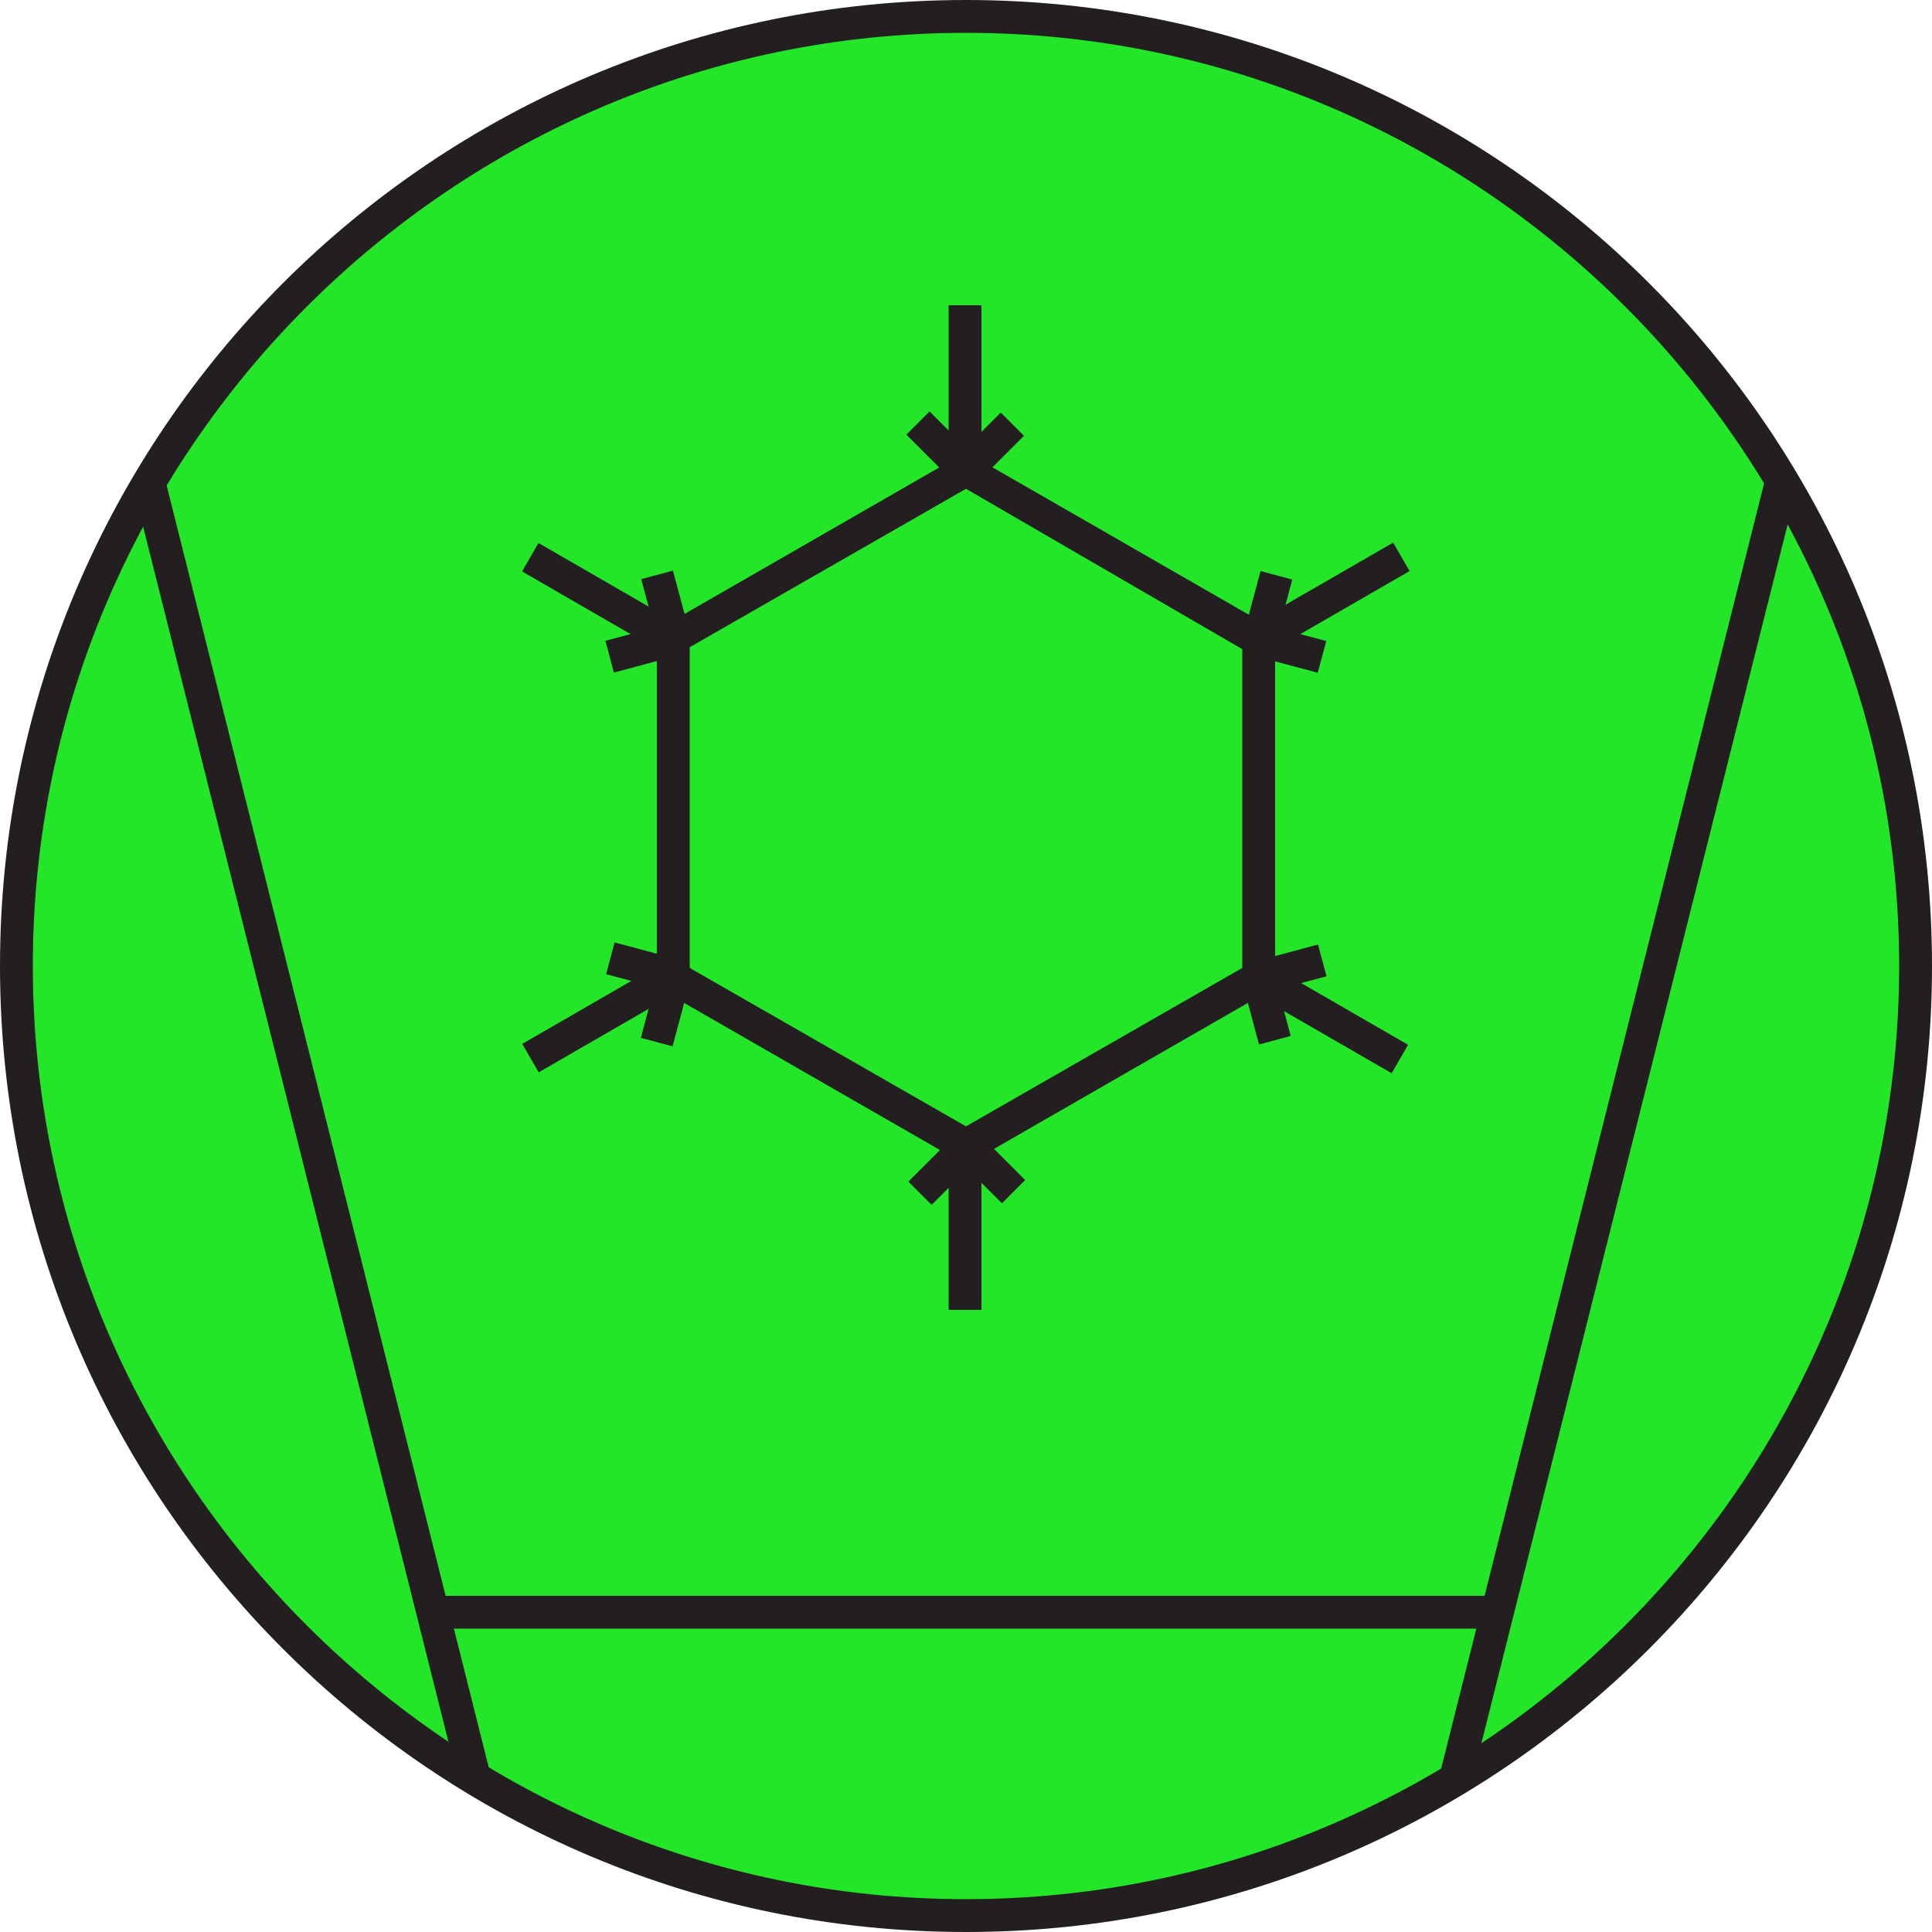
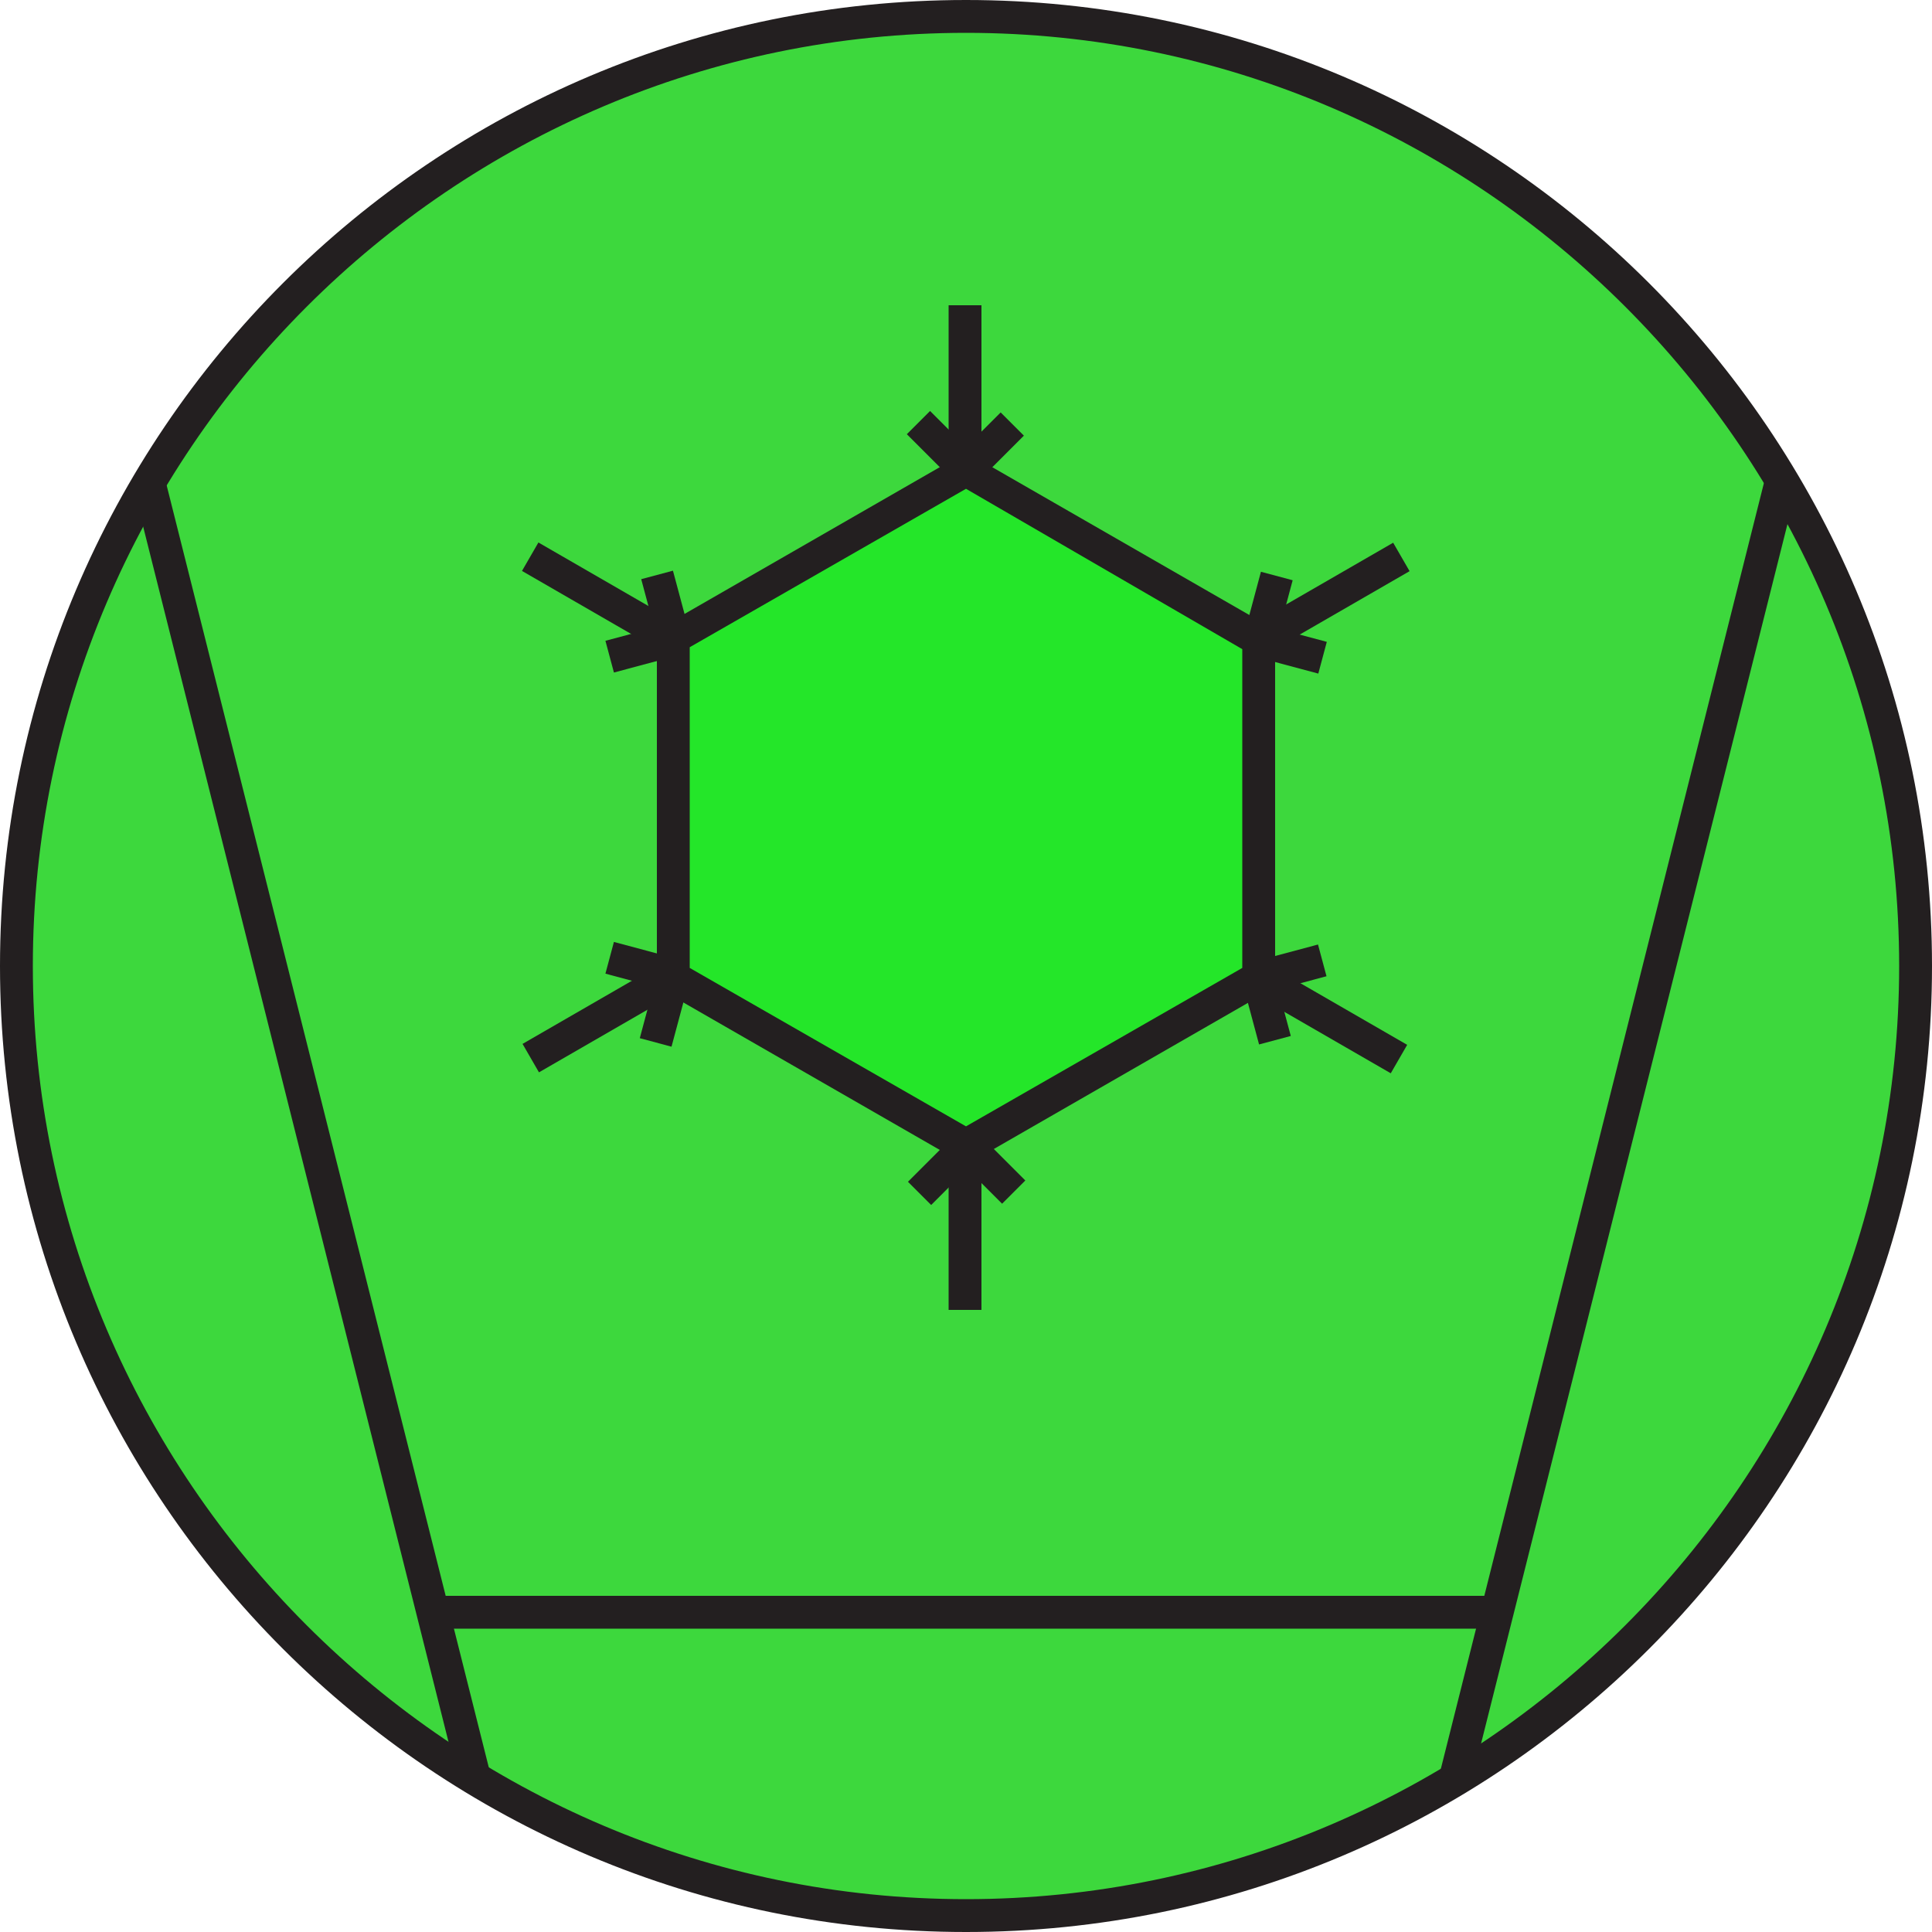
<svg xmlns="http://www.w3.org/2000/svg" version="1.1" id="Layer_1" x="0px" y="0px" viewBox="0 0 100 100" style="enable-background:new 0 0 100 100;" xml:space="preserve">
  <style type="text/css">
- 	.st0{fill:#24E629;}
+ 	.st0{fill:#3DD83D;}
	.st1{fill:#231F20;}
+ 	.st2{fill:#24E629;}
</style>
  <g>
    <g>
      <circle class="st0" cx="50" cy="50" r="49.1" />
      <path class="st1" d="M50,100C22.4,100,0,77.6,0,50S22.4,0,50,0s50,22.4,50,50S77.6,100,50,100z M50,1.7C23.4,1.7,1.7,23.4,1.7,50    S23.4,98.3,50,98.3S98.3,76.6,98.3,50S76.6,1.7,50,1.7z" />
    </g>
    <g>
-       <rect x="49.1" y="57.6" transform="matrix(0.2437 -0.9699 0.9699 0.2437 6.6813 125.451)" class="st1" width="69.3" height="1.7" />
+       <rect x="49.1" y="57.6" transform="matrix(0.2437 -0.9699 0.9699 0.2437 6.6616 125.4747)" class="st1" width="69.3" height="1.7" />
    </g>
    <g>
-       <rect x="15.3" y="23.9" transform="matrix(0.9699 -0.2437 0.2437 0.9699 -13.7831 5.7052)" class="st1" width="1.7" height="69.3" />
+       <rect x="15.3" y="23.9" transform="matrix(0.9699 -0.2437 0.2437 0.9699 -13.7828 5.7007)" class="st1" width="1.7" height="69.3" />
    </g>
    <g>
-       <polygon class="st0" points="65.1,50.6 65.1,33.1 50,24.4 34.9,33.1 34.9,50.6 50,59.3   " />
+       <polygon class="st2" points="65.1,50.6 65.1,33.1 50,24.4 34.9,33.1 34.9,50.6 50,59.3   " />
      <path class="st1" d="M50,60.3l-16-9.2V32.6l16-9.2l16,9.2v18.5L50,60.3z M35.7,50.1L50,58.3l14.3-8.2V33.6L50,25.3l-14.3,8.2V50.1    z" />
    </g>
    <g>
      <g>
        <rect x="49.1" y="15.8" class="st1" width="1.7" height="8.5" />
      </g>
      <g>
-         <rect x="49.5" y="22.3" transform="matrix(0.7071 -0.7071 0.7071 0.7071 -1.3756 42.9922)" class="st1" width="3.4" height="1.7" />
+         <rect x="49.5" y="22.3" transform="matrix(0.7071 -0.7071 0.7071 0.7071 -1.3799 42.9848)" class="st1" width="3.4" height="1.7" />
      </g>
      <g>
-         <rect x="47.9" y="21.4" transform="matrix(0.7071 -0.7071 0.7071 0.7071 -2.0888 41.2347)" class="st1" width="1.7" height="3.4" />
+         <rect x="47.9" y="21.4" transform="matrix(0.7071 -0.7071 0.7071 0.7071 -2.0638 41.2128)" class="st1" width="1.7" height="3.4" />
      </g>
    </g>
    <g>
      <g>
-         <rect x="30.3" y="26.7" transform="matrix(0.5 -0.866 0.866 0.5 -11.2492 42.4678)" class="st1" width="1.7" height="8.5" />
+         <rect x="30.3" y="26.7" transform="matrix(0.5 -0.866 0.866 0.5 -11.254 42.441)" class="st1" width="1.7" height="8.5" />
      </g>
      <g>
-         <rect x="33.6" y="29.7" transform="matrix(0.9659 -0.2589 0.2589 0.9659 -6.9534 9.9871)" class="st1" width="1.7" height="3.4" />
+         <rect x="33.6" y="29.7" transform="matrix(0.9659 -0.2589 0.2589 0.9659 -6.9541 9.99)" class="st1" width="1.7" height="3.4" />
      </g>
      <g>
-         <rect x="31.5" y="32.7" transform="matrix(0.9659 -0.2588 0.2588 0.9659 -7.5524 9.7363)" class="st1" width="3.4" height="1.7" />
+         <rect x="31.5" y="32.7" transform="matrix(0.9659 -0.2588 0.2588 0.9659 -7.5519 9.735)" class="st1" width="3.4" height="1.7" />
      </g>
    </g>
    <g>
      <g>
-         <rect x="26.9" y="51.8" transform="matrix(0.8661 -0.4999 0.4999 0.8661 -22.1609 22.6149)" class="st1" width="8.5" height="1.7" />
+         <rect x="26.9" y="51.8" transform="matrix(0.8661 -0.4999 0.4999 0.8661 -22.1462 22.6152)" class="st1" width="8.5" height="1.7" />
      </g>
      <g>
-         <rect x="32.4" y="48.4" transform="matrix(0.2589 -0.9659 0.9659 0.2589 -23.7658 69.1863)" class="st1" width="1.7" height="3.4" />
+         <rect x="32.4" y="48.3" transform="matrix(0.2589 -0.9659 0.9659 0.2589 -23.705 69.1864)" class="st1" width="1.7" height="3.4" />
      </g>
      <g>
-         <rect x="32.7" y="51.4" transform="matrix(0.2588 -0.9659 0.9659 0.2588 -24.9404 72.0007)" class="st1" width="3.4" height="1.7" />
+         <rect x="32.7" y="51.4" transform="matrix(0.2588 -0.9659 0.9659 0.2588 -24.9946 72.0189)" class="st1" width="3.4" height="1.7" />
      </g>
    </g>
    <g>
      <g>
        <rect x="49.1" y="59.3" class="st1" width="1.7" height="8.5" />
      </g>
      <g>
-         <rect x="47.1" y="59.7" transform="matrix(0.7071 -0.7071 0.7071 0.7071 -28.5011 52.2514)" class="st1" width="3.4" height="1.7" />
+         <rect x="47.1" y="59.7" transform="matrix(0.7071 -0.7071 0.7071 0.7071 -28.5231 52.2587)" class="st1" width="3.4" height="1.7" />
      </g>
      <g>
-         <rect x="50.4" y="58.8" transform="matrix(0.7071 -0.7071 0.7071 0.7071 -27.7586 53.9382)" class="st1" width="1.7" height="3.4" />
+         <rect x="50.4" y="58.8" transform="matrix(0.7071 -0.7071 0.7071 0.7071 -27.7514 53.96)" class="st1" width="1.7" height="3.4" />
      </g>
    </g>
    <g>
      <g>
-         <rect x="67.9" y="48.4" transform="matrix(0.4999 -0.8661 0.8661 0.4999 -11.1919 85.9147)" class="st1" width="1.7" height="8.5" />
+         <rect x="67.9" y="48.4" transform="matrix(0.4999 -0.8661 0.8661 0.4999 -11.2386 85.917)" class="st1" width="1.7" height="8.5" />
      </g>
      <g>
-         <rect x="64.7" y="50.5" transform="matrix(0.9659 -0.2589 0.2589 0.9659 -11.2821 18.7497)" class="st1" width="1.7" height="3.4" />
+         <rect x="64.7" y="50.5" transform="matrix(0.9659 -0.2589 0.2589 0.9659 -11.2794 18.75)" class="st1" width="1.7" height="3.4" />
      </g>
      <g>
-         <rect x="65.1" y="49.3" transform="matrix(0.9659 -0.2588 0.2588 0.9659 -10.702 18.9981)" class="st1" width="3.4" height="1.7" />
+         <rect x="65.1" y="49.3" transform="matrix(0.9659 -0.2588 0.2588 0.9659 -10.7033 18.9968)" class="st1" width="3.4" height="1.7" />
      </g>
    </g>
    <g>
      <g>
-         <rect x="64.6" y="30.1" transform="matrix(0.8661 -0.4999 0.4999 0.8661 -6.2482 38.558)" class="st1" width="8.5" height="1.7" />
+         <rect x="64.6" y="30.1" transform="matrix(0.8661 -0.4999 0.4999 0.8661 -6.249 38.564)" class="st1" width="8.5" height="1.7" />
      </g>
      <g>
-         <rect x="65.9" y="31.9" transform="matrix(0.2586 -0.966 0.966 0.2586 17.0652 89.3535)" class="st1" width="1.7" height="3.4" />
+         <rect x="65.9" y="31.9" transform="matrix(0.2586 -0.966 0.966 0.2586 17.0938 89.3957)" class="st1" width="1.7" height="3.4" />
      </g>
      <g>
-         <rect x="63.9" y="30.6" transform="matrix(0.2588 -0.9659 0.9659 0.2588 18.2722 86.6444)" class="st1" width="3.4" height="1.7" />
+         <rect x="63.9" y="30.6" transform="matrix(0.2588 -0.9659 0.9659 0.2588 18.2922 86.6798)" class="st1" width="3.4" height="1.7" />
      </g>
    </g>
    <g>
      <rect x="22.5" y="82.6" class="st1" width="55.3" height="1.7" />
    </g>
  </g>
</svg>
